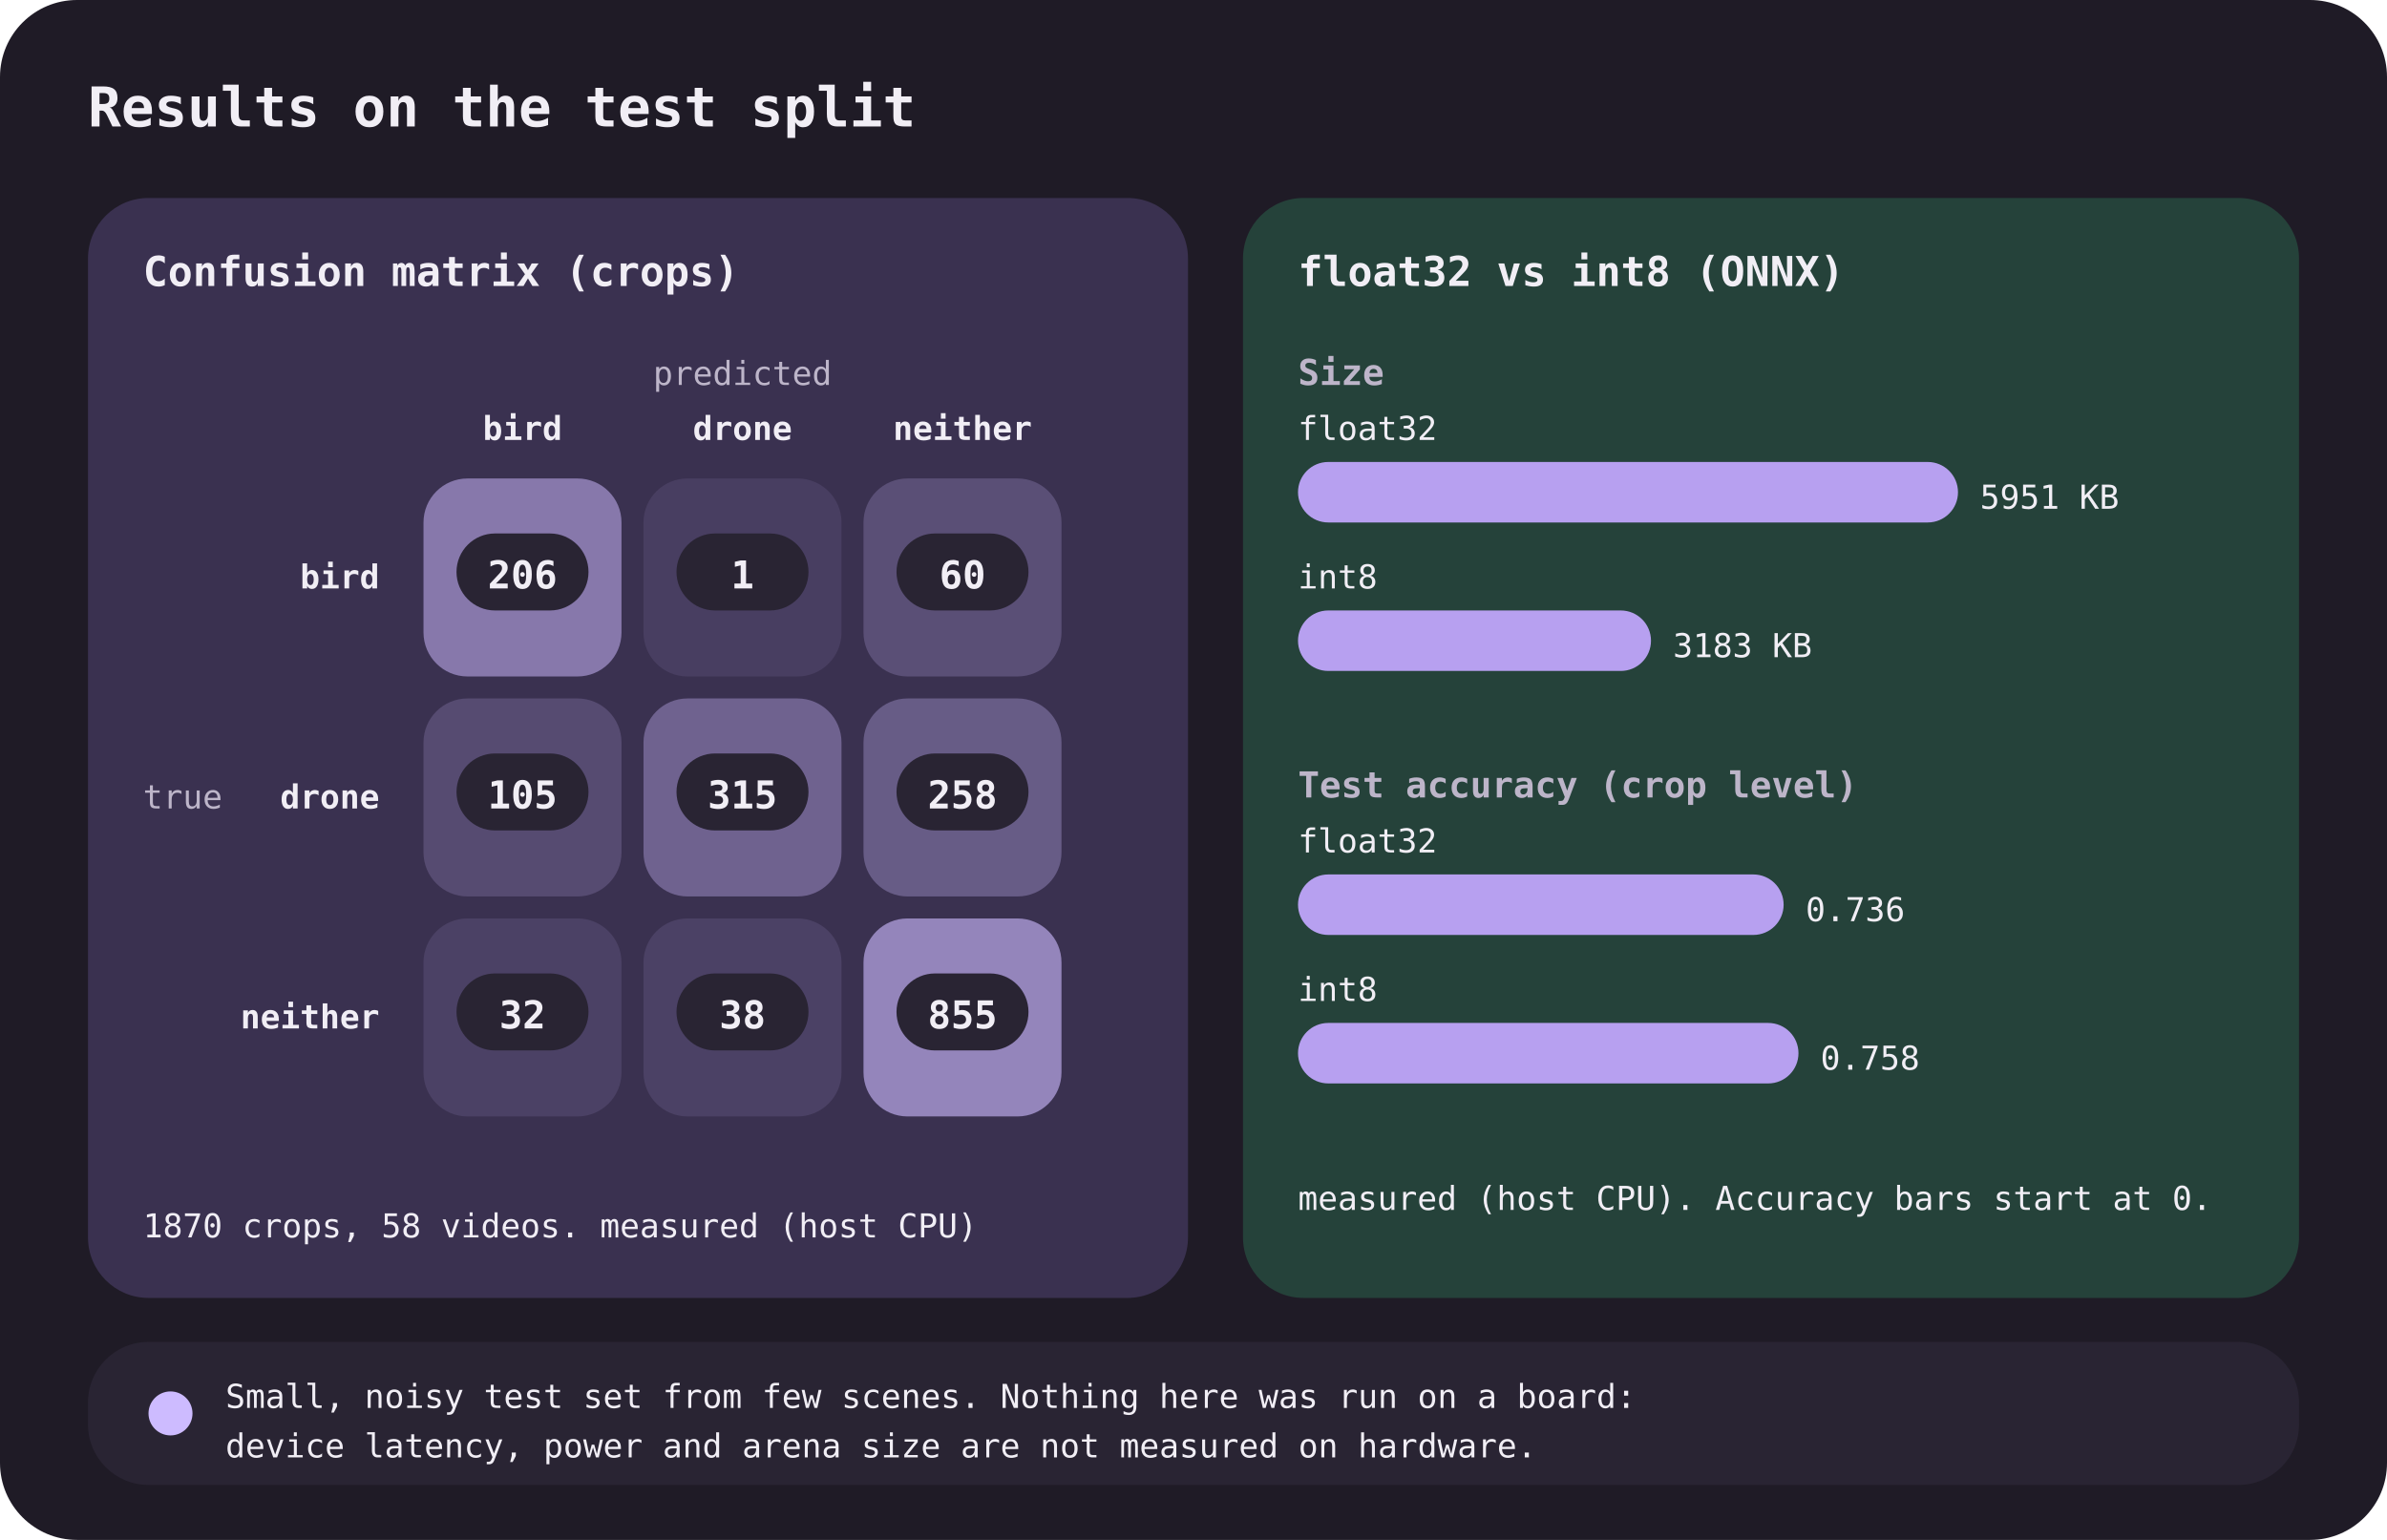
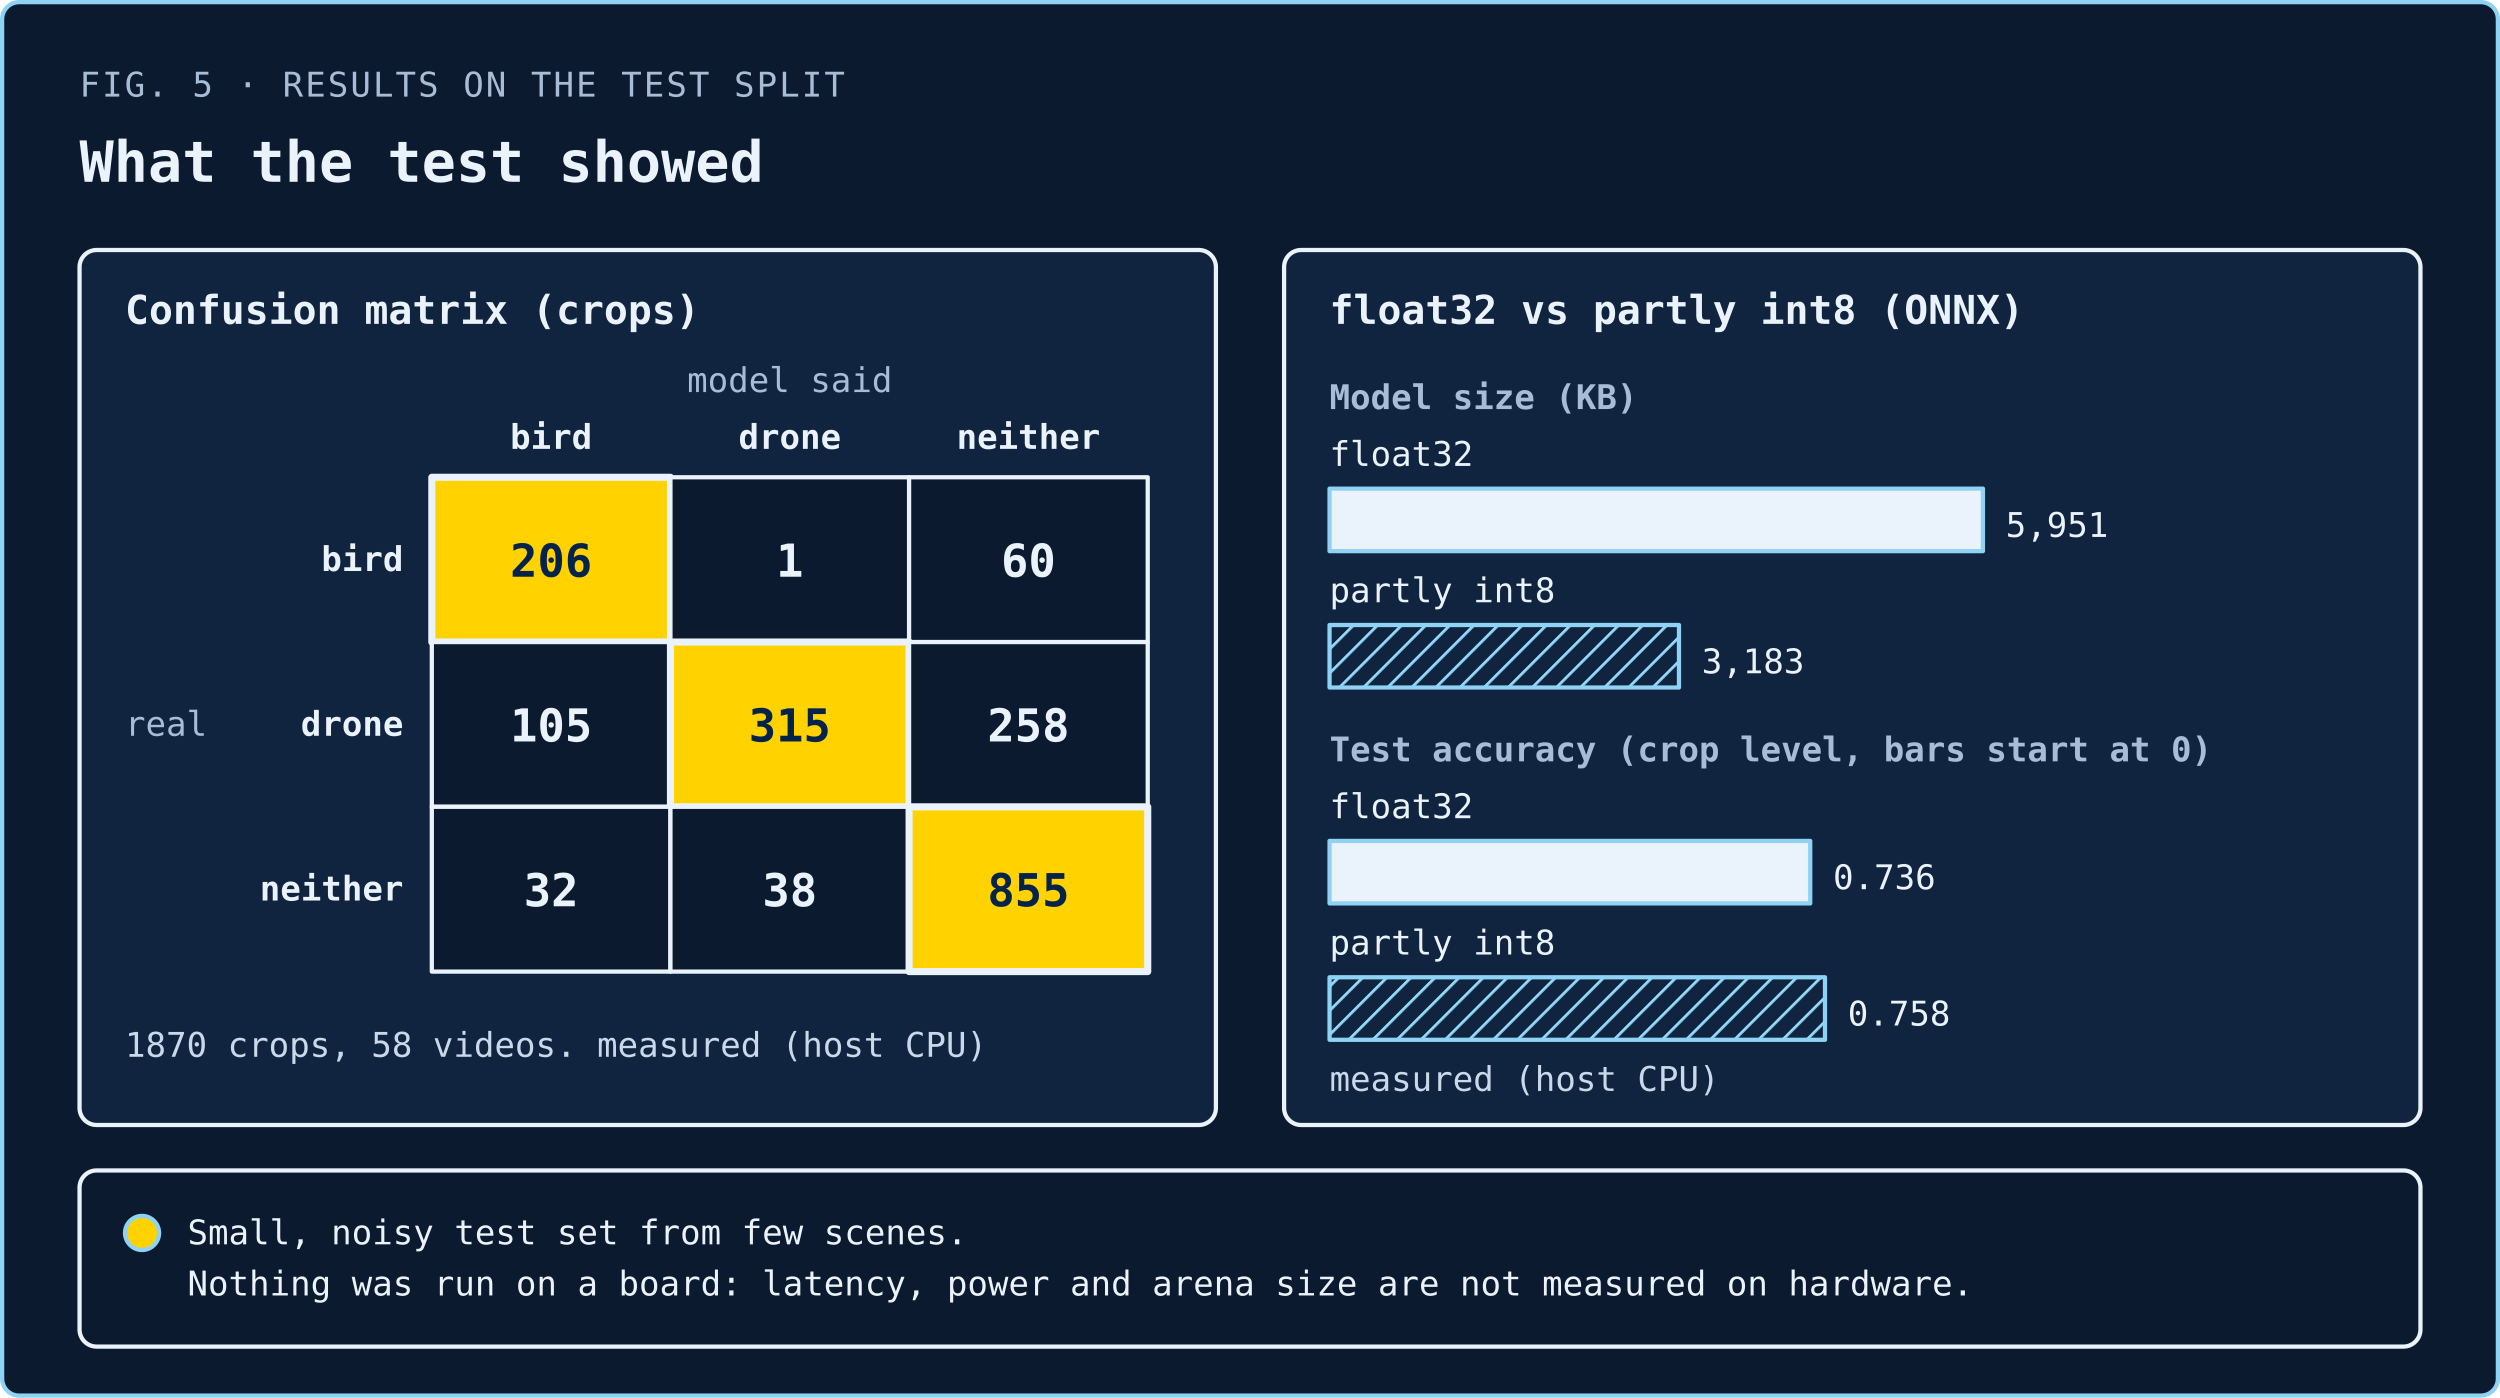
- <svg xmlns="http://www.w3.org/2000/svg" viewBox="0 0 868 560" width="868" height="560" role="img" aria-labelledby="t d" font-family="ui-monospace, &quot;SF Mono&quot;, &quot;JetBrains Mono&quot;, Menlo, Consolas, monospace">
-   <rect x="0" y="0" width="868" height="560" rx="28" fill="#1F1B26" />
-   <text x="32" y="46" font-size="20" font-weight="bold" fill="#F1EEF5" text-anchor="start">Results on the test split</text>
-   <rect x="32" y="72" width="400" height="400" rx="22" fill="#3A3150" />
-   <text x="52" y="104" font-size="15" font-weight="bold" fill="#F1EEF5" text-anchor="start">Confusion matrix (crops)</text>
-   <text x="270.0" y="140" font-size="12" font-weight="normal" fill="#BDB5C9" text-anchor="middle">predicted</text>
-   <text x="52" y="294.0" font-size="12" font-weight="normal" fill="#BDB5C9" text-anchor="start">true</text>
-   <text x="190.0" y="160" font-size="12" font-weight="bold" fill="#F1EEF5" text-anchor="middle">bird</text>
-   <text x="138" y="214.0" font-size="12" font-weight="bold" fill="#F1EEF5" text-anchor="end">bird</text>
-   <text x="270.0" y="160" font-size="12" font-weight="bold" fill="#F1EEF5" text-anchor="middle">drone</text>
-   <text x="138" y="294.0" font-size="12" font-weight="bold" fill="#F1EEF5" text-anchor="end">drone</text>
-   <text x="350.0" y="160" font-size="12" font-weight="bold" fill="#F1EEF5" text-anchor="middle">neither</text>
-   <text x="138" y="374.0" font-size="12" font-weight="bold" fill="#F1EEF5" text-anchor="end">neither</text>
-   <rect x="154" y="174" width="72" height="72" rx="16" fill="#CDBBFF" fill-opacity="0.52" />
-   <rect x="166" y="194" width="48" height="28" rx="14" fill="#292433" />
-   <text x="190.0" y="214" font-size="14" font-weight="bold" fill="#F1EEF5" text-anchor="middle">206</text>
-   <rect x="234" y="174" width="72" height="72" rx="16" fill="#CDBBFF" fill-opacity="0.10" />
-   <rect x="246" y="194" width="48" height="28" rx="14" fill="#292433" />
-   <text x="270.0" y="214" font-size="14" font-weight="bold" fill="#F1EEF5" text-anchor="middle">1</text>
-   <rect x="314" y="174" width="72" height="72" rx="16" fill="#CDBBFF" fill-opacity="0.22" />
-   <rect x="326" y="194" width="48" height="28" rx="14" fill="#292433" />
-   <text x="350.0" y="214" font-size="14" font-weight="bold" fill="#F1EEF5" text-anchor="middle">60</text>
-   <rect x="154" y="254" width="72" height="72" rx="16" fill="#CDBBFF" fill-opacity="0.19" />
-   <rect x="166" y="274" width="48" height="28" rx="14" fill="#292433" />
-   <text x="190.0" y="294" font-size="14" font-weight="bold" fill="#F1EEF5" text-anchor="middle">105</text>
-   <rect x="234" y="254" width="72" height="72" rx="16" fill="#CDBBFF" fill-opacity="0.36" />
-   <rect x="246" y="274" width="48" height="28" rx="14" fill="#292433" />
-   <text x="270.0" y="294" font-size="14" font-weight="bold" fill="#F1EEF5" text-anchor="middle">315</text>
-   <rect x="314" y="254" width="72" height="72" rx="16" fill="#CDBBFF" fill-opacity="0.31" />
-   <rect x="326" y="274" width="48" height="28" rx="14" fill="#292433" />
-   <text x="350.0" y="294" font-size="14" font-weight="bold" fill="#F1EEF5" text-anchor="middle">258</text>
-   <rect x="154" y="334" width="72" height="72" rx="16" fill="#CDBBFF" fill-opacity="0.12" />
-   <rect x="166" y="354" width="48" height="28" rx="14" fill="#292433" />
-   <text x="190.0" y="374" font-size="14" font-weight="bold" fill="#F1EEF5" text-anchor="middle">32</text>
-   <rect x="234" y="334" width="72" height="72" rx="16" fill="#CDBBFF" fill-opacity="0.12" />
-   <rect x="246" y="354" width="48" height="28" rx="14" fill="#292433" />
-   <text x="270.0" y="374" font-size="14" font-weight="bold" fill="#F1EEF5" text-anchor="middle">38</text>
-   <rect x="314" y="334" width="72" height="72" rx="16" fill="#CDBBFF" fill-opacity="0.61" />
-   <rect x="326" y="354" width="48" height="28" rx="14" fill="#292433" />
-   <text x="350.0" y="374" font-size="14" font-weight="bold" fill="#F1EEF5" text-anchor="middle">855</text>
-   <text x="52" y="450" font-size="12" font-weight="normal" fill="#F1EEF5" text-anchor="start">1870 crops, 58 videos. measured (host CPU)</text>
-   <rect x="452" y="72" width="384" height="400" rx="22" fill="#25423A" />
-   <text x="472" y="104" font-size="15" font-weight="bold" fill="#F1EEF5" text-anchor="start">float32 vs int8 (ONNX)</text>
-   <text x="472" y="140" font-size="13" font-weight="bold" fill="#BDB5C9" text-anchor="start">Size</text>
-   <text x="472" y="160" font-size="12" font-weight="normal" fill="#F1EEF5" text-anchor="start">float32</text>
-   <rect x="472" y="168" width="240.0" height="22" rx="11" fill="#B7A0F0" />
-   <text x="720.0" y="185" font-size="12" font-weight="normal" fill="#F1EEF5" text-anchor="start">5951 KB</text>
-   <text x="472" y="214" font-size="12" font-weight="normal" fill="#F1EEF5" text-anchor="start">int8</text>
-   <rect x="472" y="222" width="128.363" height="22" rx="11" fill="#B7A0F0" />
-   <text x="608.363" y="239" font-size="12" font-weight="normal" fill="#F1EEF5" text-anchor="start">3183 KB</text>
-   <text x="472" y="290" font-size="13" font-weight="bold" fill="#BDB5C9" text-anchor="start">Test accuracy (crop level)</text>
-   <text x="472" y="310" font-size="12" font-weight="normal" fill="#F1EEF5" text-anchor="start">float32</text>
-   <rect x="472" y="318" width="176.592" height="22" rx="11" fill="#B7A0F0" />
-   <text x="656.592" y="335" font-size="12" font-weight="normal" fill="#F1EEF5" text-anchor="start">0.736</text>
-   <text x="472" y="364" font-size="12" font-weight="normal" fill="#F1EEF5" text-anchor="start">int8</text>
-   <rect x="472" y="372" width="181.992" height="22" rx="11" fill="#B7A0F0" />
-   <text x="661.992" y="389" font-size="12" font-weight="normal" fill="#F1EEF5" text-anchor="start">0.758</text>
-   <text x="472" y="440" font-size="12" font-weight="normal" fill="#F1EEF5" text-anchor="start">measured (host CPU). Accuracy bars start at 0.</text>
-   <rect x="32" y="488" width="804" height="52" rx="22" fill="#292433" />
-   <circle cx="62" cy="514" r="8" fill="#CDBBFF" />
-   <text x="82" y="512" font-size="12" font-weight="normal" fill="#F1EEF5" text-anchor="start">Small, noisy test set from few scenes. Nothing here was run on a board:</text>
-   <text x="82" y="530" font-size="12" font-weight="normal" fill="#F1EEF5" text-anchor="start">device latency, power and arena size are not measured on hardware.</text>
+ <svg xmlns="http://www.w3.org/2000/svg" viewBox="0 0 880 492" width="880" height="492" role="img" aria-labelledby="t d" font-family="ui-monospace, &quot;SF Mono&quot;, Menlo, Consolas, monospace" fill="none" stroke="#8FD3F4" stroke-width="1.5" stroke-linecap="round" stroke-linejoin="round">
+   <rect x="0.75" y="0.75" width="878.5" height="490.5" rx="6" fill="#0B1A2E" />
+   <defs>
+     <pattern id="hatch2" width="6" height="6" patternUnits="userSpaceOnUse" patternTransform="rotate(45)">
+       <path d="M0 0V6" stroke="#8FD3F4" stroke-width="2" />
+     </pattern>
+   </defs>
+   <text x="28" y="34" font-size="12" font-weight="500" fill="#A8BCD6" stroke="none" text-anchor="start" letter-spacing="0.72">FIG. 5 · RESULTS ON THE TEST SPLIT</text>
+   <text x="28" y="64" font-size="20" font-weight="600" fill="#EAF2FB" stroke="none" text-anchor="start">What the test showed</text>
+   <rect x="28" y="88" width="400" height="308" rx="6" fill="#10243F" stroke="#EAF2FB" />
+   <text x="44" y="114" font-size="14" font-weight="600" fill="#EAF2FB" stroke="none" text-anchor="start">Confusion matrix (crops)</text>
+   <text x="278.0" y="138" font-size="12" font-weight="500" fill="#A8BCD6" stroke="none" text-anchor="middle">model said</text>
+   <text x="44" y="259.0" font-size="12" font-weight="500" fill="#A8BCD6" stroke="none" text-anchor="start">real</text>
+   <text x="194.0" y="158" font-size="12" font-weight="600" fill="#EAF2FB" stroke="none" text-anchor="middle">bird</text>
+   <text x="142" y="201.0" font-size="12" font-weight="600" fill="#EAF2FB" stroke="none" text-anchor="end">bird</text>
+   <text x="278.0" y="158" font-size="12" font-weight="600" fill="#EAF2FB" stroke="none" text-anchor="middle">drone</text>
+   <text x="142" y="259.0" font-size="12" font-weight="600" fill="#EAF2FB" stroke="none" text-anchor="end">drone</text>
+   <text x="362.0" y="158" font-size="12" font-weight="600" fill="#EAF2FB" stroke="none" text-anchor="middle">neither</text>
+   <text x="142" y="317.0" font-size="12" font-weight="600" fill="#EAF2FB" stroke="none" text-anchor="end">neither</text>
+   <rect x="152" y="168" width="84" height="58" rx="0" fill="#FFD200" stroke="#EAF2FB" stroke-width="2.5" />
+   <text x="194.0" y="203.0" font-size="16" font-weight="600" fill="#03234B" stroke="none" text-anchor="middle">206</text>
+   <rect x="236" y="168" width="84" height="58" rx="0" fill="#0B1A2E" stroke="#EAF2FB" />
+   <text x="278.0" y="203.0" font-size="16" font-weight="600" fill="#EAF2FB" stroke="none" text-anchor="middle">1</text>
+   <rect x="320" y="168" width="84" height="58" rx="0" fill="#0B1A2E" stroke="#EAF2FB" />
+   <text x="362.0" y="203.0" font-size="16" font-weight="600" fill="#EAF2FB" stroke="none" text-anchor="middle">60</text>
+   <rect x="152" y="226" width="84" height="58" rx="0" fill="#0B1A2E" stroke="#EAF2FB" />
+   <text x="194.0" y="261.0" font-size="16" font-weight="600" fill="#EAF2FB" stroke="none" text-anchor="middle">105</text>
+   <rect x="236" y="226" width="84" height="58" rx="0" fill="#FFD200" stroke="#EAF2FB" stroke-width="2.5" />
+   <text x="278.0" y="261.0" font-size="16" font-weight="600" fill="#03234B" stroke="none" text-anchor="middle">315</text>
+   <rect x="320" y="226" width="84" height="58" rx="0" fill="#0B1A2E" stroke="#EAF2FB" />
+   <text x="362.0" y="261.0" font-size="16" font-weight="600" fill="#EAF2FB" stroke="none" text-anchor="middle">258</text>
+   <rect x="152" y="284" width="84" height="58" rx="0" fill="#0B1A2E" stroke="#EAF2FB" />
+   <text x="194.0" y="319.0" font-size="16" font-weight="600" fill="#EAF2FB" stroke="none" text-anchor="middle">32</text>
+   <rect x="236" y="284" width="84" height="58" rx="0" fill="#0B1A2E" stroke="#EAF2FB" />
+   <text x="278.0" y="319.0" font-size="16" font-weight="600" fill="#EAF2FB" stroke="none" text-anchor="middle">38</text>
+   <rect x="320" y="284" width="84" height="58" rx="0" fill="#FFD200" stroke="#EAF2FB" stroke-width="2.5" />
+   <text x="362.0" y="319.0" font-size="16" font-weight="600" fill="#03234B" stroke="none" text-anchor="middle">855</text>
+   <text x="44" y="372" font-size="12" font-weight="500" fill="#C9D8EA" stroke="none" text-anchor="start">1870 crops, 58 videos. measured (host CPU)</text>
+   <rect x="452" y="88" width="400" height="308" rx="6" fill="#10243F" stroke="#EAF2FB" />
+   <text x="468" y="114" font-size="14" font-weight="600" fill="#EAF2FB" stroke="none" text-anchor="start">float32 vs partly int8 (ONNX)</text>
+   <text x="468" y="144" font-size="12" font-weight="600" fill="#A8BCD6" stroke="none" text-anchor="start">Model size (KB)</text>
+   <text x="468" y="164" font-size="12" font-weight="500" fill="#EAF2FB" stroke="none" text-anchor="start">float32</text>
+   <rect x="468" y="172" width="230.0" height="22" fill="#EAF2FB" />
+   <text x="706.0" y="189" font-size="12" font-weight="500" fill="#EAF2FB" stroke="none" text-anchor="start">5,951</text>
+   <text x="468" y="212" font-size="12" font-weight="500" fill="#EAF2FB" stroke="none" text-anchor="start">partly int8</text>
+   <rect x="468" y="220" width="123.0" height="22" fill="url(#hatch2)" />
+   <text x="599.015" y="237" font-size="12" font-weight="500" fill="#EAF2FB" stroke="none" text-anchor="start">3,183</text>
+   <text x="468" y="268" font-size="12" font-weight="600" fill="#A8BCD6" stroke="none" text-anchor="start">Test accuracy (crop level, bars start at 0)</text>
+   <text x="468" y="288" font-size="12" font-weight="500" fill="#EAF2FB" stroke="none" text-anchor="start">float32</text>
+   <rect x="468" y="296" width="169.2" height="22" fill="#EAF2FB" />
+   <text x="645.234" y="313" font-size="12" font-weight="500" fill="#EAF2FB" stroke="none" text-anchor="start">0.736</text>
+   <text x="468" y="336" font-size="12" font-weight="500" fill="#EAF2FB" stroke="none" text-anchor="start">partly int8</text>
+   <rect x="468" y="344" width="174.4" height="22" fill="url(#hatch2)" />
+   <text x="650.409" y="361" font-size="12" font-weight="500" fill="#EAF2FB" stroke="none" text-anchor="start">0.758</text>
+   <text x="468" y="384" font-size="12" font-weight="500" fill="#C9D8EA" stroke="none" text-anchor="start">measured (host CPU)</text>
+   <rect x="28" y="412" width="824" height="62" rx="6" fill="#0B1A2E" stroke="#EAF2FB" />
+   <circle cx="50" cy="434" r="6" fill="#FFD200" />
+   <text x="66" y="438" font-size="12" font-weight="500" fill="#EAF2FB" stroke="none" text-anchor="start">Small, noisy test set from few scenes.</text>
+   <text x="66" y="456" font-size="12" font-weight="500" fill="#EAF2FB" stroke="none" text-anchor="start">Nothing was run on a board: latency, power and arena size are not measured on hardware.</text>
</svg>
